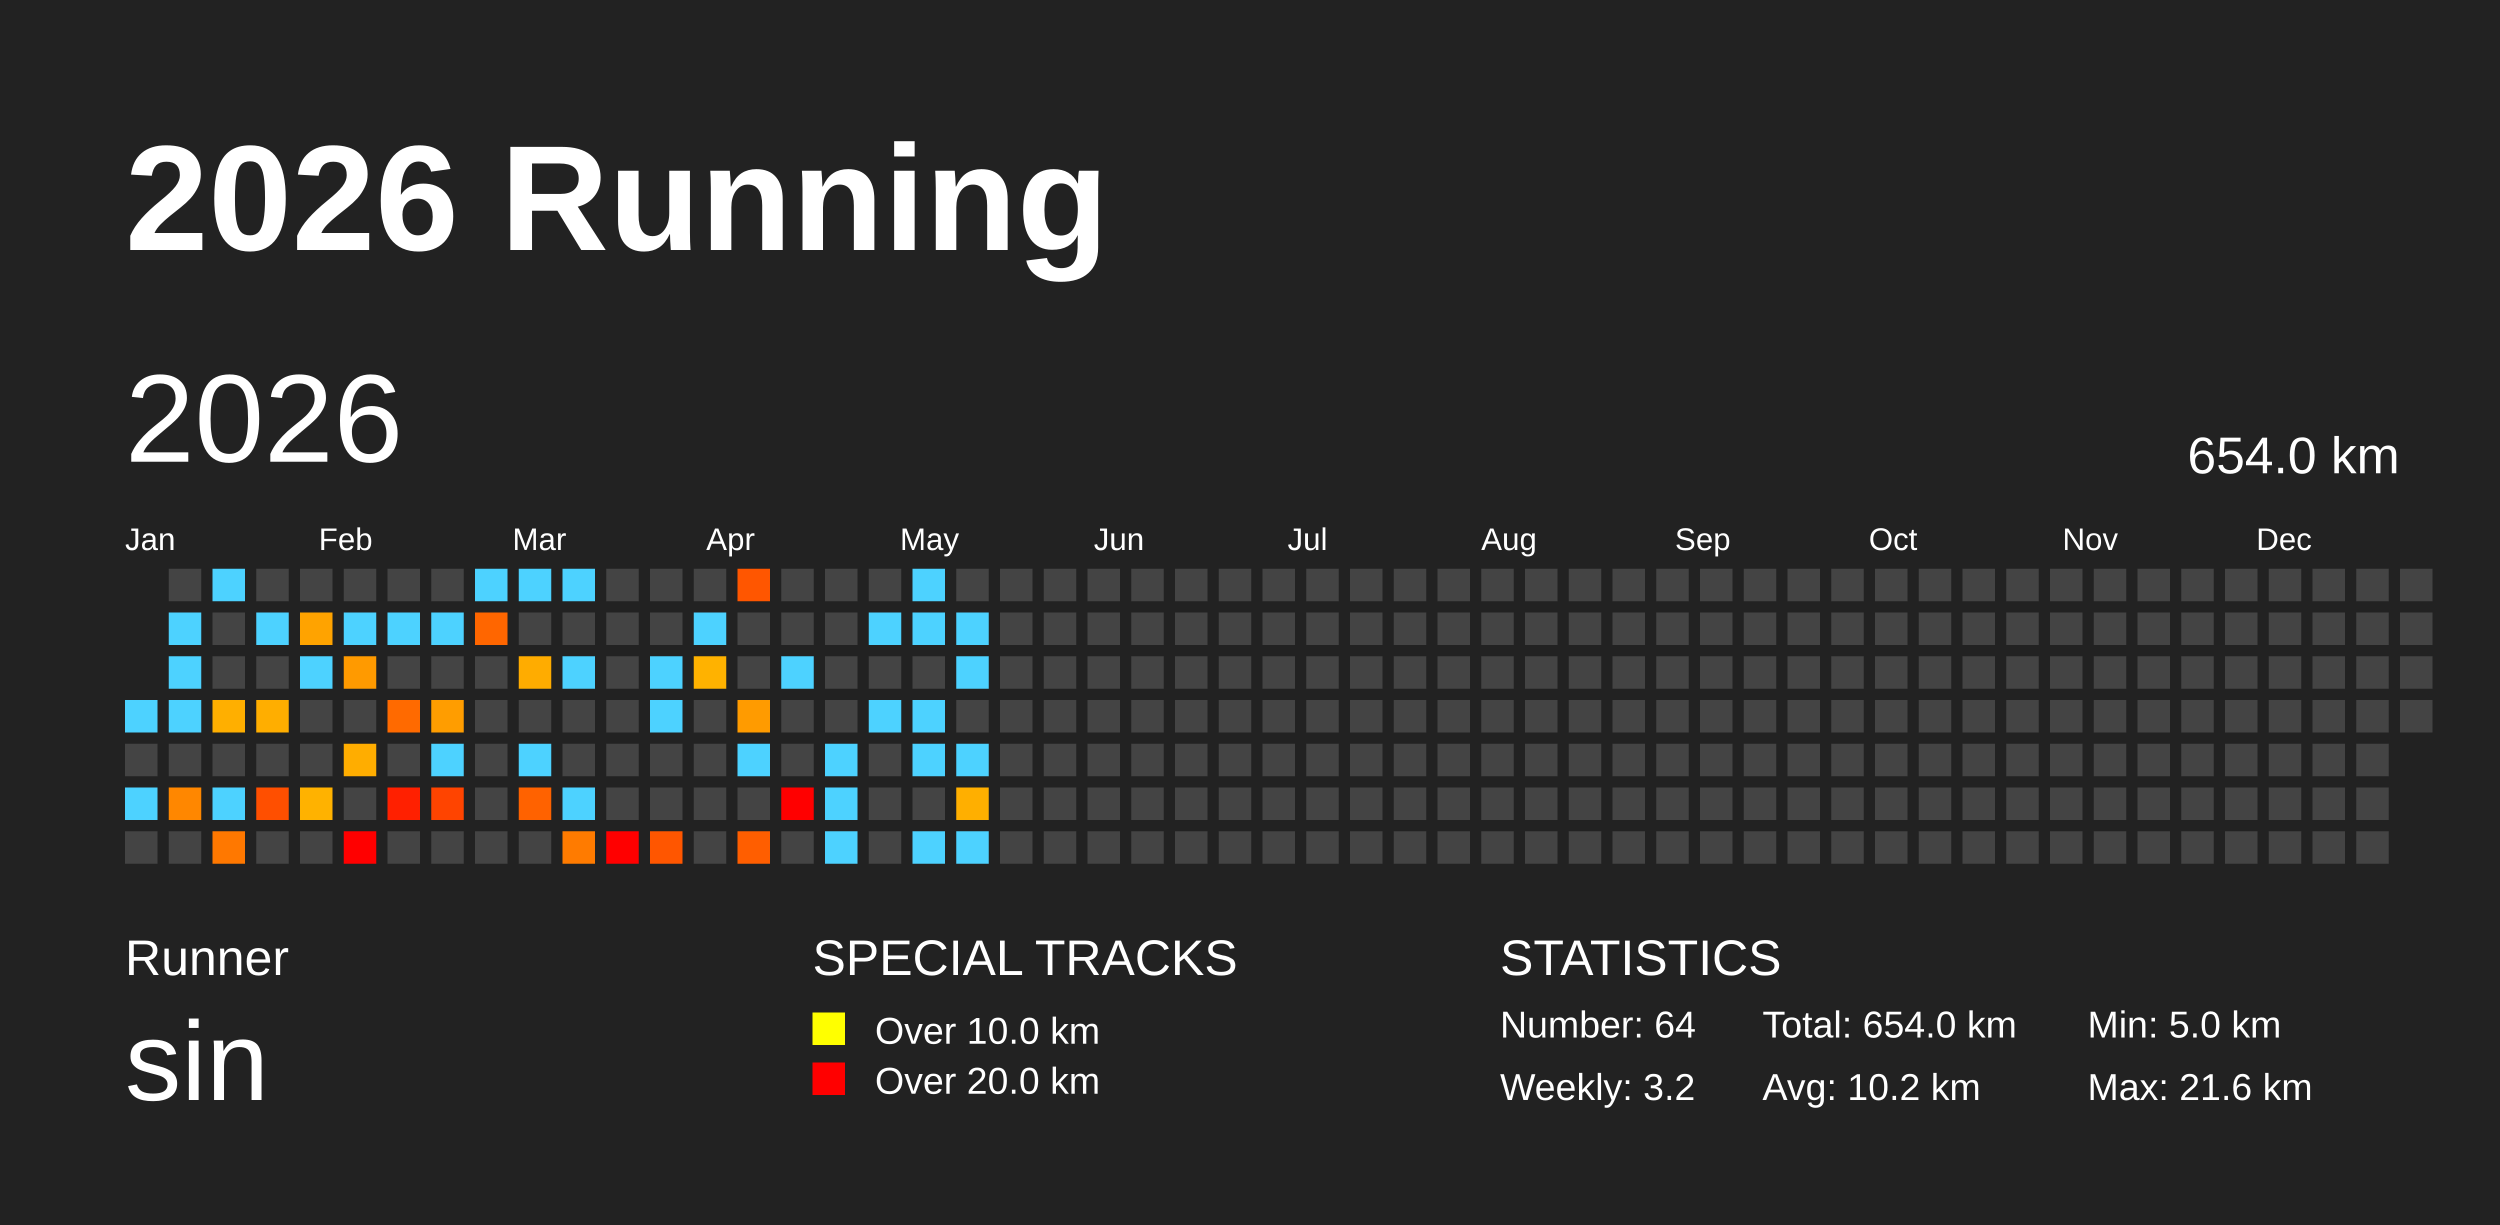
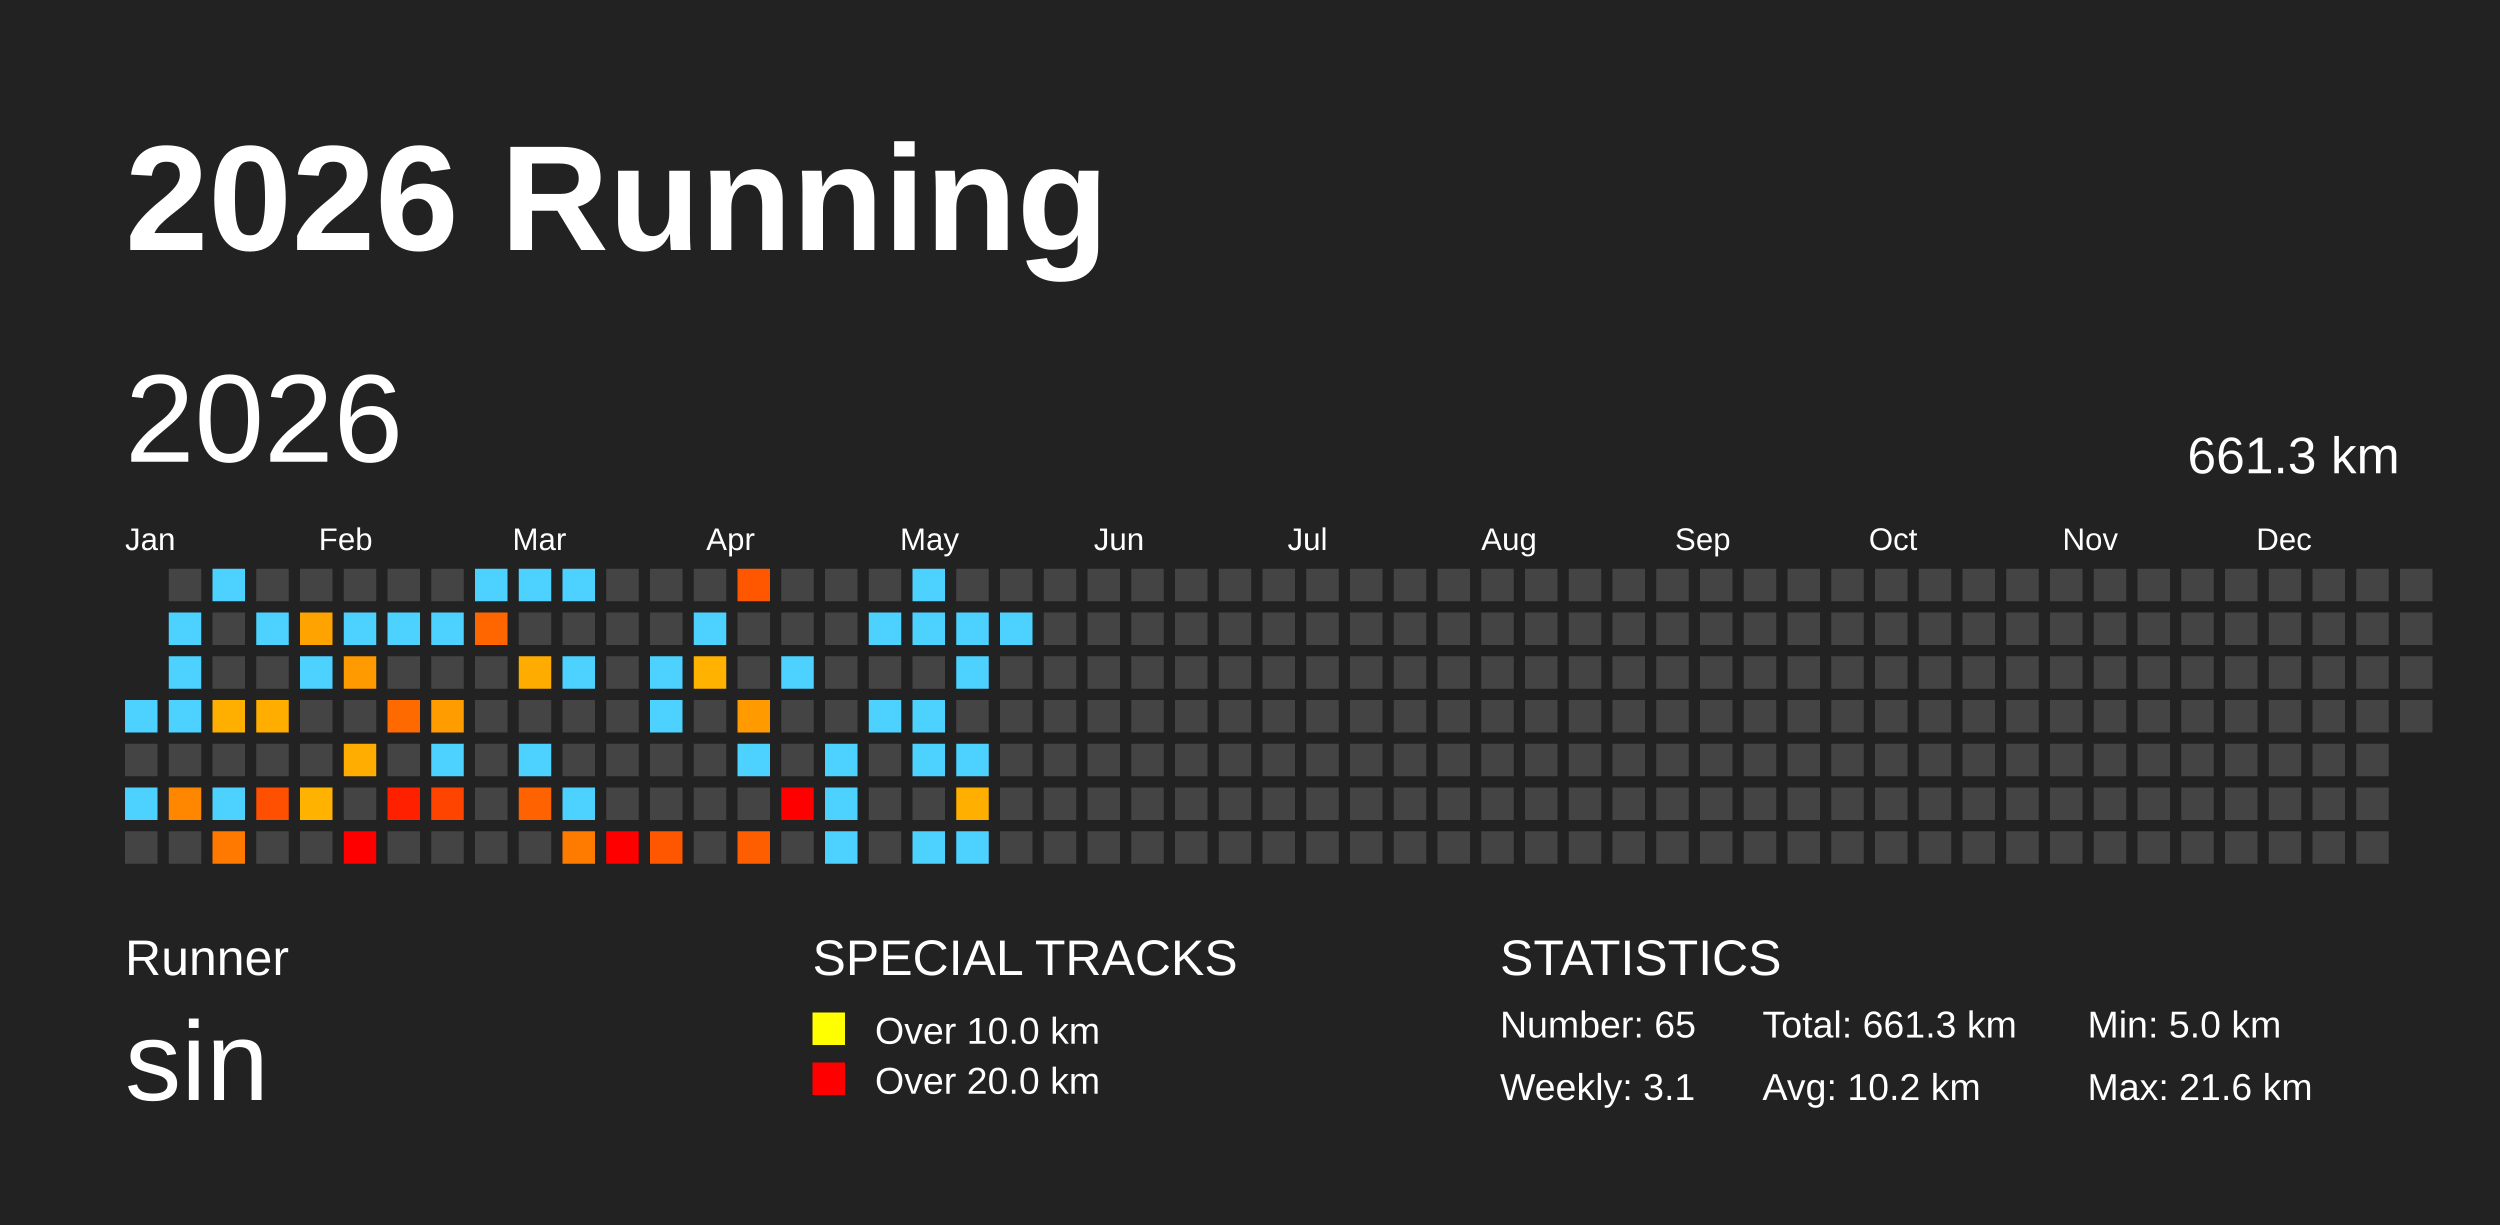
<svg xmlns="http://www.w3.org/2000/svg" baseProfile="full" height="98mm" version="1.1" viewBox="0,0,200,98" width="200mm">
  <defs />
  <rect fill="#222222" height="98" width="200" x="0" y="0" />
  <text fill="#FFFFFF" style="font-size:12px; font-family:Arial; font-weight:bold;" x="10" y="20">2026 Running</text>
  <text fill="#FFFFFF" style="font-size:4px; font-family:Arial" x="10" y="78">Runner</text>
  <text fill="#FFFFFF" style="font-size:9px; font-family:Arial" x="10" y="88">sin</text>
  <text fill="#FFFFFF" style="font-size:4px; font-family:Arial" x="65" y="78">SPECIAL TRACKS</text>
  <rect fill="yellow" height="2.6" width="2.6" x="65" y="81" />
  <text fill="#FFFFFF" style="font-size:3px; font-family:Arial" x="70" y="83.5">Over 10.0 km</text>
  <rect fill="red" height="2.6" width="2.6" x="65" y="85" />
  <text fill="#FFFFFF" style="font-size:3px; font-family:Arial" x="70" y="87.5">Over 20.0 km</text>
  <text fill="#FFFFFF" style="font-size:4px; font-family:Arial" x="120" y="78">STATISTICS</text>
-   <text fill="#FFFFFF" style="font-size:3px; font-family:Arial" x="120" y="83">Number: 64</text>
-   <text fill="#FFFFFF" style="font-size:3px; font-family:Arial" x="120" y="88">Weekly: 3.2</text>
-   <text fill="#FFFFFF" style="font-size:3px; font-family:Arial" x="141" y="83">Total: 654.0 km</text>
+   <text fill="#FFFFFF" style="font-size:3px; font-family:Arial" x="120" y="83">Number: 65</text>
+   <text fill="#FFFFFF" style="font-size:3px; font-family:Arial" x="120" y="88">Weekly: 3.1</text>
+   <text fill="#FFFFFF" style="font-size:3px; font-family:Arial" x="141" y="83">Total: 661.3 km</text>
  <text fill="#FFFFFF" style="font-size:3px; font-family:Arial" x="141" y="88">Avg: 10.2 km</text>
  <text fill="#FFFFFF" style="font-size:3px; font-family:Arial" x="167" y="83">Min: 5.0 km</text>
  <text fill="#FFFFFF" style="font-size:3px; font-family:Arial" x="167" y="88">Max: 21.6 km</text>
  <text dominant-baseline="hanging" fill="#FFFFFF" style="font-size:10.0px; font-family:Arial;" x="10" y="30">2026</text>
-   <text dominant-baseline="hanging" fill="#FFFFFF" style="font-size:4.125px; font-family:Arial;" x="175" y="35">654.0 km</text>
+   <text dominant-baseline="hanging" fill="#FFFFFF" style="font-size:4.125px; font-family:Arial;" x="175" y="35">661.3 km</text>
  <text fill="#FFFFFF" style="font-size:2.5px; font-family:Arial" x="10.0" y="44">Jan</text>
  <text fill="#FFFFFF" style="font-size:2.5px; font-family:Arial" x="25.5" y="44">Feb</text>
  <text fill="#FFFFFF" style="font-size:2.5px; font-family:Arial" x="41.0" y="44">Mar</text>
  <text fill="#FFFFFF" style="font-size:2.5px; font-family:Arial" x="56.5" y="44">Apr</text>
  <text fill="#FFFFFF" style="font-size:2.5px; font-family:Arial" x="72.0" y="44">May</text>
  <text fill="#FFFFFF" style="font-size:2.5px; font-family:Arial" x="87.5" y="44">Jun</text>
  <text fill="#FFFFFF" style="font-size:2.5px; font-family:Arial" x="103.0" y="44">Jul</text>
  <text fill="#FFFFFF" style="font-size:2.5px; font-family:Arial" x="118.5" y="44">Aug</text>
  <text fill="#FFFFFF" style="font-size:2.5px; font-family:Arial" x="134.0" y="44">Sep</text>
  <text fill="#FFFFFF" style="font-size:2.5px; font-family:Arial" x="149.5" y="44">Oct</text>
  <text fill="#FFFFFF" style="font-size:2.5px; font-family:Arial" x="165.0" y="44">Nov</text>
  <text fill="#FFFFFF" style="font-size:2.5px; font-family:Arial" x="180.5" y="44">Dec</text>
  <rect fill="#4dd2ff" height="2.6" width="2.6" x="10.0" y="56.0" />
  <rect fill="#444444" height="2.6" width="2.6" x="10.0" y="59.5" />
  <rect fill="#4dd2ff" height="2.6" width="2.6" x="10.0" y="63.0" />
  <rect fill="#444444" height="2.6" width="2.6" x="10.0" y="66.5" />
  <rect fill="#444444" height="2.6" width="2.6" x="13.5" y="45.5" />
  <rect fill="#4dd2ff" height="2.6" width="2.6" x="13.5" y="49.0" />
  <rect fill="#4dd2ff" height="2.6" width="2.6" x="13.5" y="52.5" />
  <rect fill="#4dd2ff" height="2.6" width="2.6" x="13.5" y="56.0" />
  <rect fill="#444444" height="2.6" width="2.6" x="13.5" y="59.5" />
  <rect fill="#ff8700" height="2.6" width="2.6" x="13.5" y="63.0" />
  <rect fill="#444444" height="2.6" width="2.6" x="13.5" y="66.5" />
  <rect fill="#4dd2ff" height="2.6" width="2.6" x="17.0" y="45.5" />
  <rect fill="#444444" height="2.6" width="2.6" x="17.0" y="49.0" />
  <rect fill="#444444" height="2.6" width="2.6" x="17.0" y="52.5" />
  <rect fill="#ffaf00" height="2.6" width="2.6" x="17.0" y="56.0" />
  <rect fill="#444444" height="2.6" width="2.6" x="17.0" y="59.5" />
  <rect fill="#4dd2ff" height="2.6" width="2.6" x="17.0" y="63.0" />
  <rect fill="#ff7800" height="2.6" width="2.6" x="17.0" y="66.5" />
  <rect fill="#444444" height="2.6" width="2.6" x="20.5" y="45.5" />
  <rect fill="#4dd2ff" height="2.6" width="2.6" x="20.5" y="49.0" />
  <rect fill="#444444" height="2.6" width="2.6" x="20.5" y="52.5" />
  <rect fill="#ffae00" height="2.6" width="2.6" x="20.5" y="56.0" />
  <rect fill="#444444" height="2.6" width="2.6" x="20.5" y="59.5" />
  <rect fill="#ff4f00" height="2.6" width="2.6" x="20.5" y="63.0" />
  <rect fill="#444444" height="2.6" width="2.6" x="20.5" y="66.5" />
  <rect fill="#444444" height="2.6" width="2.6" x="24.0" y="45.5" />
  <rect fill="#ffa300" height="2.6" width="2.6" x="24.0" y="49.0" />
  <rect fill="#4dd2ff" height="2.6" width="2.6" x="24.0" y="52.5" />
  <rect fill="#444444" height="2.6" width="2.6" x="24.0" y="56.0" />
  <rect fill="#444444" height="2.6" width="2.6" x="24.0" y="59.5" />
  <rect fill="#ffb200" height="2.6" width="2.6" x="24.0" y="63.0" />
  <rect fill="#444444" height="2.6" width="2.6" x="24.0" y="66.5" />
  <rect fill="#444444" height="2.6" width="2.6" x="27.5" y="45.5" />
  <rect fill="#4dd2ff" height="2.6" width="2.6" x="27.5" y="49.0" />
  <rect fill="#ff9a00" height="2.6" width="2.6" x="27.5" y="52.5" />
  <rect fill="#444444" height="2.6" width="2.6" x="27.5" y="56.0" />
  <rect fill="#ffad00" height="2.6" width="2.6" x="27.5" y="59.5" />
  <rect fill="#444444" height="2.6" width="2.6" x="27.5" y="63.0" />
  <rect fill="red" height="2.6" width="2.6" x="27.5" y="66.5" />
  <rect fill="#444444" height="2.6" width="2.6" x="31.0" y="45.5" />
  <rect fill="#4dd2ff" height="2.6" width="2.6" x="31.0" y="49.0" />
  <rect fill="#444444" height="2.6" width="2.6" x="31.0" y="52.5" />
  <rect fill="#ff6a00" height="2.6" width="2.6" x="31.0" y="56.0" />
  <rect fill="#444444" height="2.6" width="2.6" x="31.0" y="59.5" />
  <rect fill="#ff2000" height="2.6" width="2.6" x="31.0" y="63.0" />
  <rect fill="#444444" height="2.6" width="2.6" x="31.0" y="66.5" />
  <rect fill="#444444" height="2.6" width="2.6" x="34.5" y="45.5" />
  <rect fill="#4dd2ff" height="2.6" width="2.6" x="34.5" y="49.0" />
  <rect fill="#444444" height="2.6" width="2.6" x="34.5" y="52.5" />
  <rect fill="#ff9d00" height="2.6" width="2.6" x="34.5" y="56.0" />
  <rect fill="#4dd2ff" height="2.6" width="2.6" x="34.5" y="59.5" />
  <rect fill="#ff4400" height="2.6" width="2.6" x="34.5" y="63.0" />
  <rect fill="#444444" height="2.6" width="2.6" x="34.5" y="66.5" />
  <rect fill="#4dd2ff" height="2.6" width="2.6" x="38.0" y="45.5" />
  <rect fill="#ff6600" height="2.6" width="2.6" x="38.0" y="49.0" />
  <rect fill="#444444" height="2.6" width="2.6" x="38.0" y="52.5" />
  <rect fill="#444444" height="2.6" width="2.6" x="38.0" y="56.0" />
  <rect fill="#444444" height="2.6" width="2.6" x="38.0" y="59.5" />
  <rect fill="#444444" height="2.6" width="2.6" x="38.0" y="63.0" />
  <rect fill="#444444" height="2.6" width="2.6" x="38.0" y="66.5" />
  <rect fill="#4dd2ff" height="2.6" width="2.6" x="41.5" y="45.5" />
  <rect fill="#444444" height="2.6" width="2.6" x="41.5" y="49.0" />
  <rect fill="#ffac00" height="2.6" width="2.6" x="41.5" y="52.5" />
  <rect fill="#444444" height="2.6" width="2.6" x="41.5" y="56.0" />
  <rect fill="#4dd2ff" height="2.6" width="2.6" x="41.5" y="59.5" />
  <rect fill="#ff6200" height="2.6" width="2.6" x="41.5" y="63.0" />
  <rect fill="#444444" height="2.6" width="2.6" x="41.5" y="66.5" />
  <rect fill="#4dd2ff" height="2.6" width="2.6" x="45.0" y="45.5" />
  <rect fill="#444444" height="2.6" width="2.6" x="45.0" y="49.0" />
  <rect fill="#4dd2ff" height="2.6" width="2.6" x="45.0" y="52.5" />
  <rect fill="#444444" height="2.6" width="2.6" x="45.0" y="56.0" />
  <rect fill="#444444" height="2.6" width="2.6" x="45.0" y="59.5" />
  <rect fill="#4dd2ff" height="2.6" width="2.6" x="45.0" y="63.0" />
  <rect fill="#ff7b00" height="2.6" width="2.6" x="45.0" y="66.5" />
  <rect fill="#444444" height="2.6" width="2.6" x="48.5" y="45.5" />
  <rect fill="#444444" height="2.6" width="2.6" x="48.5" y="49.0" />
  <rect fill="#444444" height="2.6" width="2.6" x="48.5" y="52.5" />
  <rect fill="#444444" height="2.6" width="2.6" x="48.5" y="56.0" />
  <rect fill="#444444" height="2.6" width="2.6" x="48.5" y="59.5" />
  <rect fill="#444444" height="2.6" width="2.6" x="48.5" y="63.0" />
  <rect fill="red" height="2.6" width="2.6" x="48.5" y="66.5" />
  <rect fill="#444444" height="2.6" width="2.6" x="52.0" y="45.5" />
  <rect fill="#444444" height="2.6" width="2.6" x="52.0" y="49.0" />
  <rect fill="#4dd2ff" height="2.6" width="2.6" x="52.0" y="52.5" />
  <rect fill="#4dd2ff" height="2.6" width="2.6" x="52.0" y="56.0" />
  <rect fill="#444444" height="2.6" width="2.6" x="52.0" y="59.5" />
  <rect fill="#444444" height="2.6" width="2.6" x="52.0" y="63.0" />
  <rect fill="#ff5600" height="2.6" width="2.6" x="52.0" y="66.5" />
  <rect fill="#444444" height="2.6" width="2.6" x="55.5" y="45.5" />
  <rect fill="#4dd2ff" height="2.6" width="2.6" x="55.5" y="49.0" />
  <rect fill="#ffb200" height="2.6" width="2.6" x="55.5" y="52.5" />
  <rect fill="#444444" height="2.6" width="2.6" x="55.5" y="56.0" />
  <rect fill="#444444" height="2.6" width="2.6" x="55.5" y="59.5" />
  <rect fill="#444444" height="2.6" width="2.6" x="55.5" y="63.0" />
  <rect fill="#444444" height="2.6" width="2.6" x="55.5" y="66.5" />
  <rect fill="#ff5600" height="2.6" width="2.6" x="59.0" y="45.5" />
  <rect fill="#444444" height="2.6" width="2.6" x="59.0" y="49.0" />
  <rect fill="#444444" height="2.6" width="2.6" x="59.0" y="52.5" />
  <rect fill="#ff9b00" height="2.6" width="2.6" x="59.0" y="56.0" />
  <rect fill="#4dd2ff" height="2.6" width="2.6" x="59.0" y="59.5" />
  <rect fill="#444444" height="2.6" width="2.6" x="59.0" y="63.0" />
  <rect fill="#ff5e00" height="2.6" width="2.6" x="59.0" y="66.5" />
  <rect fill="#444444" height="2.6" width="2.6" x="62.5" y="45.5" />
  <rect fill="#444444" height="2.6" width="2.6" x="62.5" y="49.0" />
  <rect fill="#4dd2ff" height="2.6" width="2.6" x="62.5" y="52.5" />
  <rect fill="#444444" height="2.6" width="2.6" x="62.5" y="56.0" />
  <rect fill="#444444" height="2.6" width="2.6" x="62.5" y="59.5" />
  <rect fill="red" height="2.6" width="2.6" x="62.5" y="63.0" />
  <rect fill="#444444" height="2.6" width="2.6" x="62.5" y="66.5" />
  <rect fill="#444444" height="2.6" width="2.6" x="66.0" y="45.5" />
  <rect fill="#444444" height="2.6" width="2.6" x="66.0" y="49.0" />
  <rect fill="#444444" height="2.6" width="2.6" x="66.0" y="52.5" />
  <rect fill="#444444" height="2.6" width="2.6" x="66.0" y="56.0" />
  <rect fill="#4dd2ff" height="2.6" width="2.6" x="66.0" y="59.5" />
  <rect fill="#4dd2ff" height="2.6" width="2.6" x="66.0" y="63.0" />
  <rect fill="#4dd2ff" height="2.6" width="2.6" x="66.0" y="66.5" />
  <rect fill="#444444" height="2.6" width="2.6" x="69.5" y="45.5" />
  <rect fill="#4dd2ff" height="2.6" width="2.6" x="69.5" y="49.0" />
  <rect fill="#444444" height="2.6" width="2.6" x="69.5" y="52.5" />
  <rect fill="#4dd2ff" height="2.6" width="2.6" x="69.5" y="56.0" />
  <rect fill="#444444" height="2.6" width="2.6" x="69.5" y="59.5" />
  <rect fill="#444444" height="2.6" width="2.6" x="69.5" y="63.0" />
  <rect fill="#444444" height="2.6" width="2.6" x="69.5" y="66.5" />
  <rect fill="#4dd2ff" height="2.6" width="2.6" x="73.0" y="45.5" />
  <rect fill="#4dd2ff" height="2.6" width="2.6" x="73.0" y="49.0" />
  <rect fill="#444444" height="2.6" width="2.6" x="73.0" y="52.5" />
  <rect fill="#4dd2ff" height="2.6" width="2.6" x="73.0" y="56.0" />
  <rect fill="#4dd2ff" height="2.6" width="2.6" x="73.0" y="59.5" />
  <rect fill="#444444" height="2.6" width="2.6" x="73.0" y="63.0" />
  <rect fill="#4dd2ff" height="2.6" width="2.6" x="73.0" y="66.5" />
  <rect fill="#444444" height="2.6" width="2.6" x="76.5" y="45.5" />
  <rect fill="#4dd2ff" height="2.6" width="2.6" x="76.5" y="49.0" />
  <rect fill="#4dd2ff" height="2.6" width="2.6" x="76.5" y="52.5" />
  <rect fill="#444444" height="2.6" width="2.6" x="76.5" y="56.0" />
  <rect fill="#4dd2ff" height="2.6" width="2.6" x="76.5" y="59.5" />
  <rect fill="#ffaf00" height="2.6" width="2.6" x="76.5" y="63.0" />
  <rect fill="#4dd2ff" height="2.6" width="2.6" x="76.5" y="66.5" />
  <rect fill="#444444" height="2.6" width="2.6" x="80.0" y="45.5" />
-   <rect fill="#444444" height="2.6" width="2.6" x="80.0" y="49.0" />
+   <rect fill="#4dd2ff" height="2.6" width="2.6" x="80.0" y="49.0" />
  <rect fill="#444444" height="2.6" width="2.6" x="80.0" y="52.5" />
  <rect fill="#444444" height="2.6" width="2.6" x="80.0" y="56.0" />
  <rect fill="#444444" height="2.6" width="2.6" x="80.0" y="59.5" />
  <rect fill="#444444" height="2.6" width="2.6" x="80.0" y="63.0" />
  <rect fill="#444444" height="2.6" width="2.6" x="80.0" y="66.5" />
  <rect fill="#444444" height="2.6" width="2.6" x="83.5" y="45.5" />
  <rect fill="#444444" height="2.6" width="2.6" x="83.5" y="49.0" />
  <rect fill="#444444" height="2.6" width="2.6" x="83.5" y="52.5" />
  <rect fill="#444444" height="2.6" width="2.6" x="83.5" y="56.0" />
  <rect fill="#444444" height="2.6" width="2.6" x="83.5" y="59.5" />
  <rect fill="#444444" height="2.6" width="2.6" x="83.5" y="63.0" />
  <rect fill="#444444" height="2.6" width="2.6" x="83.5" y="66.5" />
  <rect fill="#444444" height="2.6" width="2.6" x="87.0" y="45.5" />
  <rect fill="#444444" height="2.6" width="2.6" x="87.0" y="49.0" />
  <rect fill="#444444" height="2.6" width="2.6" x="87.0" y="52.5" />
  <rect fill="#444444" height="2.6" width="2.6" x="87.0" y="56.0" />
  <rect fill="#444444" height="2.6" width="2.6" x="87.0" y="59.5" />
  <rect fill="#444444" height="2.6" width="2.6" x="87.0" y="63.0" />
  <rect fill="#444444" height="2.6" width="2.6" x="87.0" y="66.5" />
  <rect fill="#444444" height="2.6" width="2.6" x="90.5" y="45.5" />
  <rect fill="#444444" height="2.6" width="2.6" x="90.5" y="49.0" />
  <rect fill="#444444" height="2.6" width="2.6" x="90.5" y="52.5" />
  <rect fill="#444444" height="2.6" width="2.6" x="90.5" y="56.0" />
  <rect fill="#444444" height="2.6" width="2.6" x="90.5" y="59.5" />
  <rect fill="#444444" height="2.6" width="2.6" x="90.5" y="63.0" />
  <rect fill="#444444" height="2.6" width="2.6" x="90.5" y="66.5" />
  <rect fill="#444444" height="2.6" width="2.6" x="94.0" y="45.5" />
  <rect fill="#444444" height="2.6" width="2.6" x="94.0" y="49.0" />
  <rect fill="#444444" height="2.6" width="2.6" x="94.0" y="52.5" />
  <rect fill="#444444" height="2.6" width="2.6" x="94.0" y="56.0" />
  <rect fill="#444444" height="2.6" width="2.6" x="94.0" y="59.5" />
  <rect fill="#444444" height="2.6" width="2.6" x="94.0" y="63.0" />
  <rect fill="#444444" height="2.6" width="2.6" x="94.0" y="66.5" />
  <rect fill="#444444" height="2.6" width="2.6" x="97.5" y="45.5" />
  <rect fill="#444444" height="2.6" width="2.6" x="97.5" y="49.0" />
  <rect fill="#444444" height="2.6" width="2.6" x="97.5" y="52.5" />
  <rect fill="#444444" height="2.6" width="2.6" x="97.5" y="56.0" />
  <rect fill="#444444" height="2.6" width="2.6" x="97.5" y="59.5" />
  <rect fill="#444444" height="2.6" width="2.6" x="97.5" y="63.0" />
  <rect fill="#444444" height="2.6" width="2.6" x="97.5" y="66.5" />
  <rect fill="#444444" height="2.6" width="2.6" x="101.0" y="45.5" />
  <rect fill="#444444" height="2.6" width="2.6" x="101.0" y="49.0" />
  <rect fill="#444444" height="2.6" width="2.6" x="101.0" y="52.5" />
  <rect fill="#444444" height="2.6" width="2.6" x="101.0" y="56.0" />
  <rect fill="#444444" height="2.6" width="2.6" x="101.0" y="59.5" />
  <rect fill="#444444" height="2.6" width="2.6" x="101.0" y="63.0" />
  <rect fill="#444444" height="2.6" width="2.6" x="101.0" y="66.5" />
  <rect fill="#444444" height="2.6" width="2.6" x="104.5" y="45.5" />
  <rect fill="#444444" height="2.6" width="2.6" x="104.5" y="49.0" />
  <rect fill="#444444" height="2.6" width="2.6" x="104.5" y="52.5" />
  <rect fill="#444444" height="2.6" width="2.6" x="104.5" y="56.0" />
  <rect fill="#444444" height="2.6" width="2.6" x="104.5" y="59.5" />
  <rect fill="#444444" height="2.6" width="2.6" x="104.5" y="63.0" />
  <rect fill="#444444" height="2.6" width="2.6" x="104.5" y="66.5" />
  <rect fill="#444444" height="2.6" width="2.6" x="108.0" y="45.5" />
  <rect fill="#444444" height="2.6" width="2.6" x="108.0" y="49.0" />
  <rect fill="#444444" height="2.6" width="2.6" x="108.0" y="52.5" />
  <rect fill="#444444" height="2.6" width="2.6" x="108.0" y="56.0" />
  <rect fill="#444444" height="2.6" width="2.6" x="108.0" y="59.5" />
  <rect fill="#444444" height="2.6" width="2.6" x="108.0" y="63.0" />
  <rect fill="#444444" height="2.6" width="2.6" x="108.0" y="66.5" />
  <rect fill="#444444" height="2.6" width="2.6" x="111.5" y="45.5" />
  <rect fill="#444444" height="2.6" width="2.6" x="111.5" y="49.0" />
  <rect fill="#444444" height="2.6" width="2.6" x="111.5" y="52.5" />
  <rect fill="#444444" height="2.6" width="2.6" x="111.5" y="56.0" />
  <rect fill="#444444" height="2.6" width="2.6" x="111.5" y="59.5" />
  <rect fill="#444444" height="2.6" width="2.6" x="111.5" y="63.0" />
  <rect fill="#444444" height="2.6" width="2.6" x="111.5" y="66.5" />
  <rect fill="#444444" height="2.6" width="2.6" x="115.0" y="45.5" />
  <rect fill="#444444" height="2.6" width="2.6" x="115.0" y="49.0" />
  <rect fill="#444444" height="2.6" width="2.6" x="115.0" y="52.5" />
  <rect fill="#444444" height="2.6" width="2.6" x="115.0" y="56.0" />
  <rect fill="#444444" height="2.6" width="2.6" x="115.0" y="59.5" />
  <rect fill="#444444" height="2.6" width="2.6" x="115.0" y="63.0" />
  <rect fill="#444444" height="2.6" width="2.6" x="115.0" y="66.5" />
  <rect fill="#444444" height="2.6" width="2.6" x="118.5" y="45.5" />
  <rect fill="#444444" height="2.6" width="2.6" x="118.5" y="49.0" />
  <rect fill="#444444" height="2.6" width="2.6" x="118.5" y="52.5" />
  <rect fill="#444444" height="2.6" width="2.6" x="118.5" y="56.0" />
  <rect fill="#444444" height="2.6" width="2.6" x="118.5" y="59.5" />
  <rect fill="#444444" height="2.6" width="2.6" x="118.5" y="63.0" />
  <rect fill="#444444" height="2.6" width="2.6" x="118.5" y="66.5" />
  <rect fill="#444444" height="2.6" width="2.6" x="122.0" y="45.5" />
  <rect fill="#444444" height="2.6" width="2.6" x="122.0" y="49.0" />
  <rect fill="#444444" height="2.6" width="2.6" x="122.0" y="52.5" />
  <rect fill="#444444" height="2.6" width="2.6" x="122.0" y="56.0" />
  <rect fill="#444444" height="2.6" width="2.6" x="122.0" y="59.5" />
  <rect fill="#444444" height="2.6" width="2.6" x="122.0" y="63.0" />
  <rect fill="#444444" height="2.6" width="2.6" x="122.0" y="66.5" />
  <rect fill="#444444" height="2.6" width="2.6" x="125.5" y="45.5" />
  <rect fill="#444444" height="2.6" width="2.6" x="125.5" y="49.0" />
  <rect fill="#444444" height="2.6" width="2.6" x="125.5" y="52.5" />
  <rect fill="#444444" height="2.6" width="2.6" x="125.5" y="56.0" />
  <rect fill="#444444" height="2.6" width="2.6" x="125.5" y="59.5" />
  <rect fill="#444444" height="2.6" width="2.6" x="125.5" y="63.0" />
  <rect fill="#444444" height="2.6" width="2.6" x="125.5" y="66.5" />
  <rect fill="#444444" height="2.6" width="2.6" x="129.0" y="45.5" />
  <rect fill="#444444" height="2.6" width="2.6" x="129.0" y="49.0" />
  <rect fill="#444444" height="2.6" width="2.6" x="129.0" y="52.5" />
  <rect fill="#444444" height="2.6" width="2.6" x="129.0" y="56.0" />
  <rect fill="#444444" height="2.6" width="2.6" x="129.0" y="59.5" />
  <rect fill="#444444" height="2.6" width="2.6" x="129.0" y="63.0" />
  <rect fill="#444444" height="2.6" width="2.6" x="129.0" y="66.5" />
  <rect fill="#444444" height="2.6" width="2.6" x="132.5" y="45.5" />
  <rect fill="#444444" height="2.6" width="2.6" x="132.5" y="49.0" />
  <rect fill="#444444" height="2.6" width="2.6" x="132.5" y="52.5" />
  <rect fill="#444444" height="2.6" width="2.6" x="132.5" y="56.0" />
  <rect fill="#444444" height="2.6" width="2.6" x="132.5" y="59.5" />
  <rect fill="#444444" height="2.6" width="2.6" x="132.5" y="63.0" />
  <rect fill="#444444" height="2.6" width="2.6" x="132.5" y="66.5" />
  <rect fill="#444444" height="2.6" width="2.6" x="136.0" y="45.5" />
  <rect fill="#444444" height="2.6" width="2.6" x="136.0" y="49.0" />
  <rect fill="#444444" height="2.6" width="2.6" x="136.0" y="52.5" />
  <rect fill="#444444" height="2.6" width="2.6" x="136.0" y="56.0" />
  <rect fill="#444444" height="2.6" width="2.6" x="136.0" y="59.5" />
  <rect fill="#444444" height="2.6" width="2.6" x="136.0" y="63.0" />
  <rect fill="#444444" height="2.6" width="2.6" x="136.0" y="66.5" />
  <rect fill="#444444" height="2.6" width="2.6" x="139.5" y="45.5" />
  <rect fill="#444444" height="2.6" width="2.6" x="139.5" y="49.0" />
  <rect fill="#444444" height="2.6" width="2.6" x="139.5" y="52.5" />
  <rect fill="#444444" height="2.6" width="2.6" x="139.5" y="56.0" />
  <rect fill="#444444" height="2.6" width="2.6" x="139.5" y="59.5" />
  <rect fill="#444444" height="2.6" width="2.6" x="139.5" y="63.0" />
  <rect fill="#444444" height="2.6" width="2.6" x="139.5" y="66.5" />
  <rect fill="#444444" height="2.6" width="2.6" x="143.0" y="45.5" />
  <rect fill="#444444" height="2.6" width="2.6" x="143.0" y="49.0" />
  <rect fill="#444444" height="2.6" width="2.6" x="143.0" y="52.5" />
  <rect fill="#444444" height="2.6" width="2.6" x="143.0" y="56.0" />
  <rect fill="#444444" height="2.6" width="2.6" x="143.0" y="59.5" />
  <rect fill="#444444" height="2.6" width="2.6" x="143.0" y="63.0" />
  <rect fill="#444444" height="2.6" width="2.6" x="143.0" y="66.5" />
  <rect fill="#444444" height="2.6" width="2.6" x="146.5" y="45.5" />
  <rect fill="#444444" height="2.6" width="2.6" x="146.5" y="49.0" />
  <rect fill="#444444" height="2.6" width="2.6" x="146.5" y="52.5" />
  <rect fill="#444444" height="2.6" width="2.6" x="146.5" y="56.0" />
  <rect fill="#444444" height="2.6" width="2.6" x="146.5" y="59.5" />
  <rect fill="#444444" height="2.6" width="2.6" x="146.5" y="63.0" />
  <rect fill="#444444" height="2.6" width="2.6" x="146.5" y="66.5" />
  <rect fill="#444444" height="2.6" width="2.6" x="150.0" y="45.5" />
  <rect fill="#444444" height="2.6" width="2.6" x="150.0" y="49.0" />
  <rect fill="#444444" height="2.6" width="2.6" x="150.0" y="52.5" />
  <rect fill="#444444" height="2.6" width="2.6" x="150.0" y="56.0" />
  <rect fill="#444444" height="2.6" width="2.6" x="150.0" y="59.5" />
  <rect fill="#444444" height="2.6" width="2.6" x="150.0" y="63.0" />
  <rect fill="#444444" height="2.6" width="2.6" x="150.0" y="66.5" />
  <rect fill="#444444" height="2.6" width="2.6" x="153.5" y="45.5" />
  <rect fill="#444444" height="2.6" width="2.6" x="153.5" y="49.0" />
  <rect fill="#444444" height="2.6" width="2.6" x="153.5" y="52.5" />
  <rect fill="#444444" height="2.6" width="2.6" x="153.5" y="56.0" />
  <rect fill="#444444" height="2.6" width="2.6" x="153.5" y="59.5" />
  <rect fill="#444444" height="2.6" width="2.6" x="153.5" y="63.0" />
  <rect fill="#444444" height="2.6" width="2.6" x="153.5" y="66.5" />
  <rect fill="#444444" height="2.6" width="2.6" x="157.0" y="45.5" />
  <rect fill="#444444" height="2.6" width="2.6" x="157.0" y="49.0" />
  <rect fill="#444444" height="2.6" width="2.6" x="157.0" y="52.5" />
  <rect fill="#444444" height="2.6" width="2.6" x="157.0" y="56.0" />
  <rect fill="#444444" height="2.6" width="2.6" x="157.0" y="59.5" />
  <rect fill="#444444" height="2.6" width="2.6" x="157.0" y="63.0" />
  <rect fill="#444444" height="2.6" width="2.6" x="157.0" y="66.5" />
  <rect fill="#444444" height="2.6" width="2.6" x="160.5" y="45.5" />
  <rect fill="#444444" height="2.6" width="2.6" x="160.5" y="49.0" />
  <rect fill="#444444" height="2.6" width="2.6" x="160.5" y="52.5" />
  <rect fill="#444444" height="2.6" width="2.6" x="160.5" y="56.0" />
  <rect fill="#444444" height="2.6" width="2.6" x="160.5" y="59.5" />
  <rect fill="#444444" height="2.6" width="2.6" x="160.5" y="63.0" />
  <rect fill="#444444" height="2.6" width="2.6" x="160.5" y="66.5" />
  <rect fill="#444444" height="2.6" width="2.6" x="164.0" y="45.5" />
  <rect fill="#444444" height="2.6" width="2.6" x="164.0" y="49.0" />
  <rect fill="#444444" height="2.6" width="2.6" x="164.0" y="52.5" />
  <rect fill="#444444" height="2.6" width="2.6" x="164.0" y="56.0" />
  <rect fill="#444444" height="2.6" width="2.6" x="164.0" y="59.5" />
  <rect fill="#444444" height="2.6" width="2.6" x="164.0" y="63.0" />
  <rect fill="#444444" height="2.6" width="2.6" x="164.0" y="66.5" />
  <rect fill="#444444" height="2.6" width="2.6" x="167.5" y="45.5" />
  <rect fill="#444444" height="2.6" width="2.6" x="167.5" y="49.0" />
  <rect fill="#444444" height="2.6" width="2.6" x="167.5" y="52.5" />
  <rect fill="#444444" height="2.6" width="2.6" x="167.5" y="56.0" />
  <rect fill="#444444" height="2.6" width="2.6" x="167.5" y="59.5" />
  <rect fill="#444444" height="2.6" width="2.6" x="167.5" y="63.0" />
  <rect fill="#444444" height="2.6" width="2.6" x="167.5" y="66.5" />
  <rect fill="#444444" height="2.6" width="2.6" x="171.0" y="45.5" />
  <rect fill="#444444" height="2.6" width="2.6" x="171.0" y="49.0" />
  <rect fill="#444444" height="2.6" width="2.6" x="171.0" y="52.5" />
  <rect fill="#444444" height="2.6" width="2.6" x="171.0" y="56.0" />
  <rect fill="#444444" height="2.6" width="2.6" x="171.0" y="59.5" />
  <rect fill="#444444" height="2.6" width="2.6" x="171.0" y="63.0" />
  <rect fill="#444444" height="2.6" width="2.6" x="171.0" y="66.5" />
  <rect fill="#444444" height="2.6" width="2.6" x="174.5" y="45.5" />
  <rect fill="#444444" height="2.6" width="2.6" x="174.5" y="49.0" />
  <rect fill="#444444" height="2.6" width="2.6" x="174.5" y="52.5" />
  <rect fill="#444444" height="2.6" width="2.6" x="174.5" y="56.0" />
  <rect fill="#444444" height="2.6" width="2.6" x="174.5" y="59.5" />
  <rect fill="#444444" height="2.6" width="2.6" x="174.5" y="63.0" />
  <rect fill="#444444" height="2.6" width="2.6" x="174.5" y="66.5" />
  <rect fill="#444444" height="2.6" width="2.6" x="178.0" y="45.5" />
  <rect fill="#444444" height="2.6" width="2.6" x="178.0" y="49.0" />
  <rect fill="#444444" height="2.6" width="2.6" x="178.0" y="52.5" />
  <rect fill="#444444" height="2.6" width="2.6" x="178.0" y="56.0" />
  <rect fill="#444444" height="2.6" width="2.6" x="178.0" y="59.5" />
  <rect fill="#444444" height="2.6" width="2.6" x="178.0" y="63.0" />
  <rect fill="#444444" height="2.6" width="2.6" x="178.0" y="66.5" />
  <rect fill="#444444" height="2.6" width="2.6" x="181.5" y="45.5" />
  <rect fill="#444444" height="2.6" width="2.6" x="181.5" y="49.0" />
  <rect fill="#444444" height="2.6" width="2.6" x="181.5" y="52.5" />
  <rect fill="#444444" height="2.6" width="2.6" x="181.5" y="56.0" />
  <rect fill="#444444" height="2.6" width="2.6" x="181.5" y="59.5" />
  <rect fill="#444444" height="2.6" width="2.6" x="181.5" y="63.0" />
  <rect fill="#444444" height="2.6" width="2.6" x="181.5" y="66.5" />
  <rect fill="#444444" height="2.6" width="2.6" x="185.0" y="45.5" />
  <rect fill="#444444" height="2.6" width="2.6" x="185.0" y="49.0" />
  <rect fill="#444444" height="2.6" width="2.6" x="185.0" y="52.5" />
  <rect fill="#444444" height="2.6" width="2.6" x="185.0" y="56.0" />
  <rect fill="#444444" height="2.6" width="2.6" x="185.0" y="59.5" />
  <rect fill="#444444" height="2.6" width="2.6" x="185.0" y="63.0" />
  <rect fill="#444444" height="2.6" width="2.6" x="185.0" y="66.5" />
  <rect fill="#444444" height="2.6" width="2.6" x="188.5" y="45.5" />
  <rect fill="#444444" height="2.6" width="2.6" x="188.5" y="49.0" />
  <rect fill="#444444" height="2.6" width="2.6" x="188.5" y="52.5" />
  <rect fill="#444444" height="2.6" width="2.6" x="188.5" y="56.0" />
  <rect fill="#444444" height="2.6" width="2.6" x="188.5" y="59.5" />
  <rect fill="#444444" height="2.6" width="2.6" x="188.5" y="63.0" />
  <rect fill="#444444" height="2.6" width="2.6" x="188.5" y="66.5" />
  <rect fill="#444444" height="2.6" width="2.6" x="192.0" y="45.5" />
  <rect fill="#444444" height="2.6" width="2.6" x="192.0" y="49.0" />
  <rect fill="#444444" height="2.6" width="2.6" x="192.0" y="52.5" />
  <rect fill="#444444" height="2.6" width="2.6" x="192.0" y="56.0" />
</svg>
